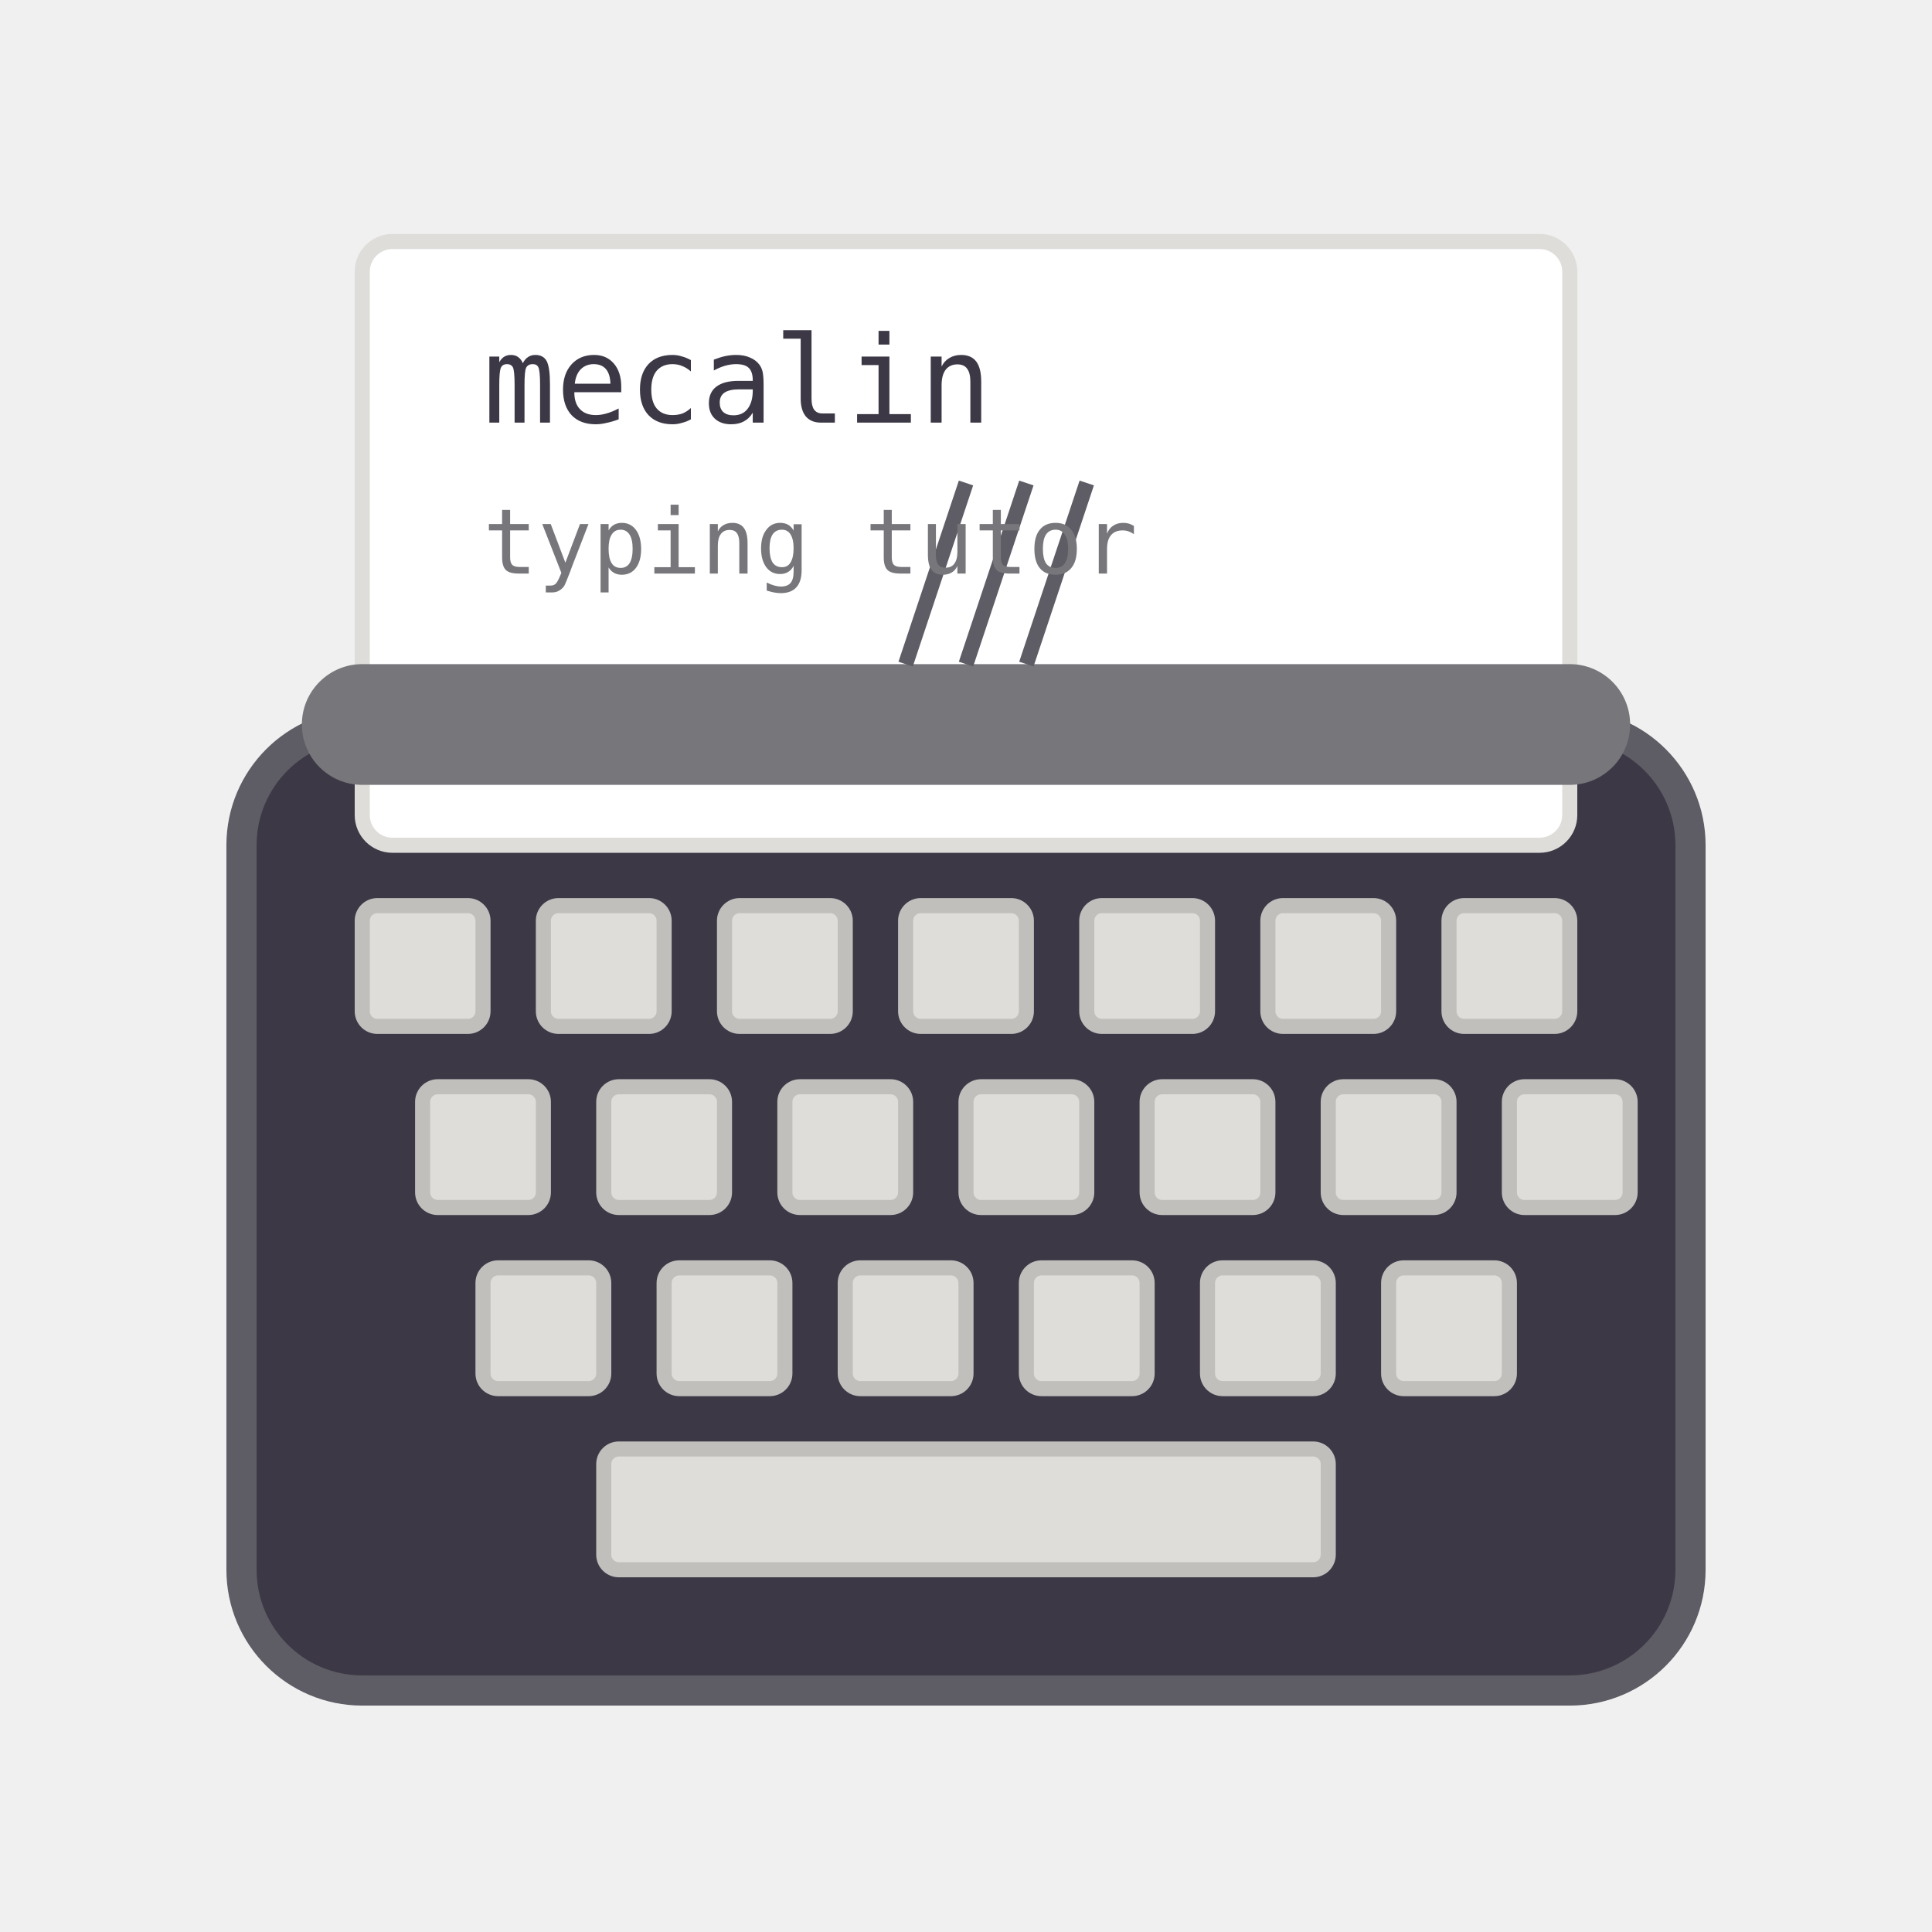
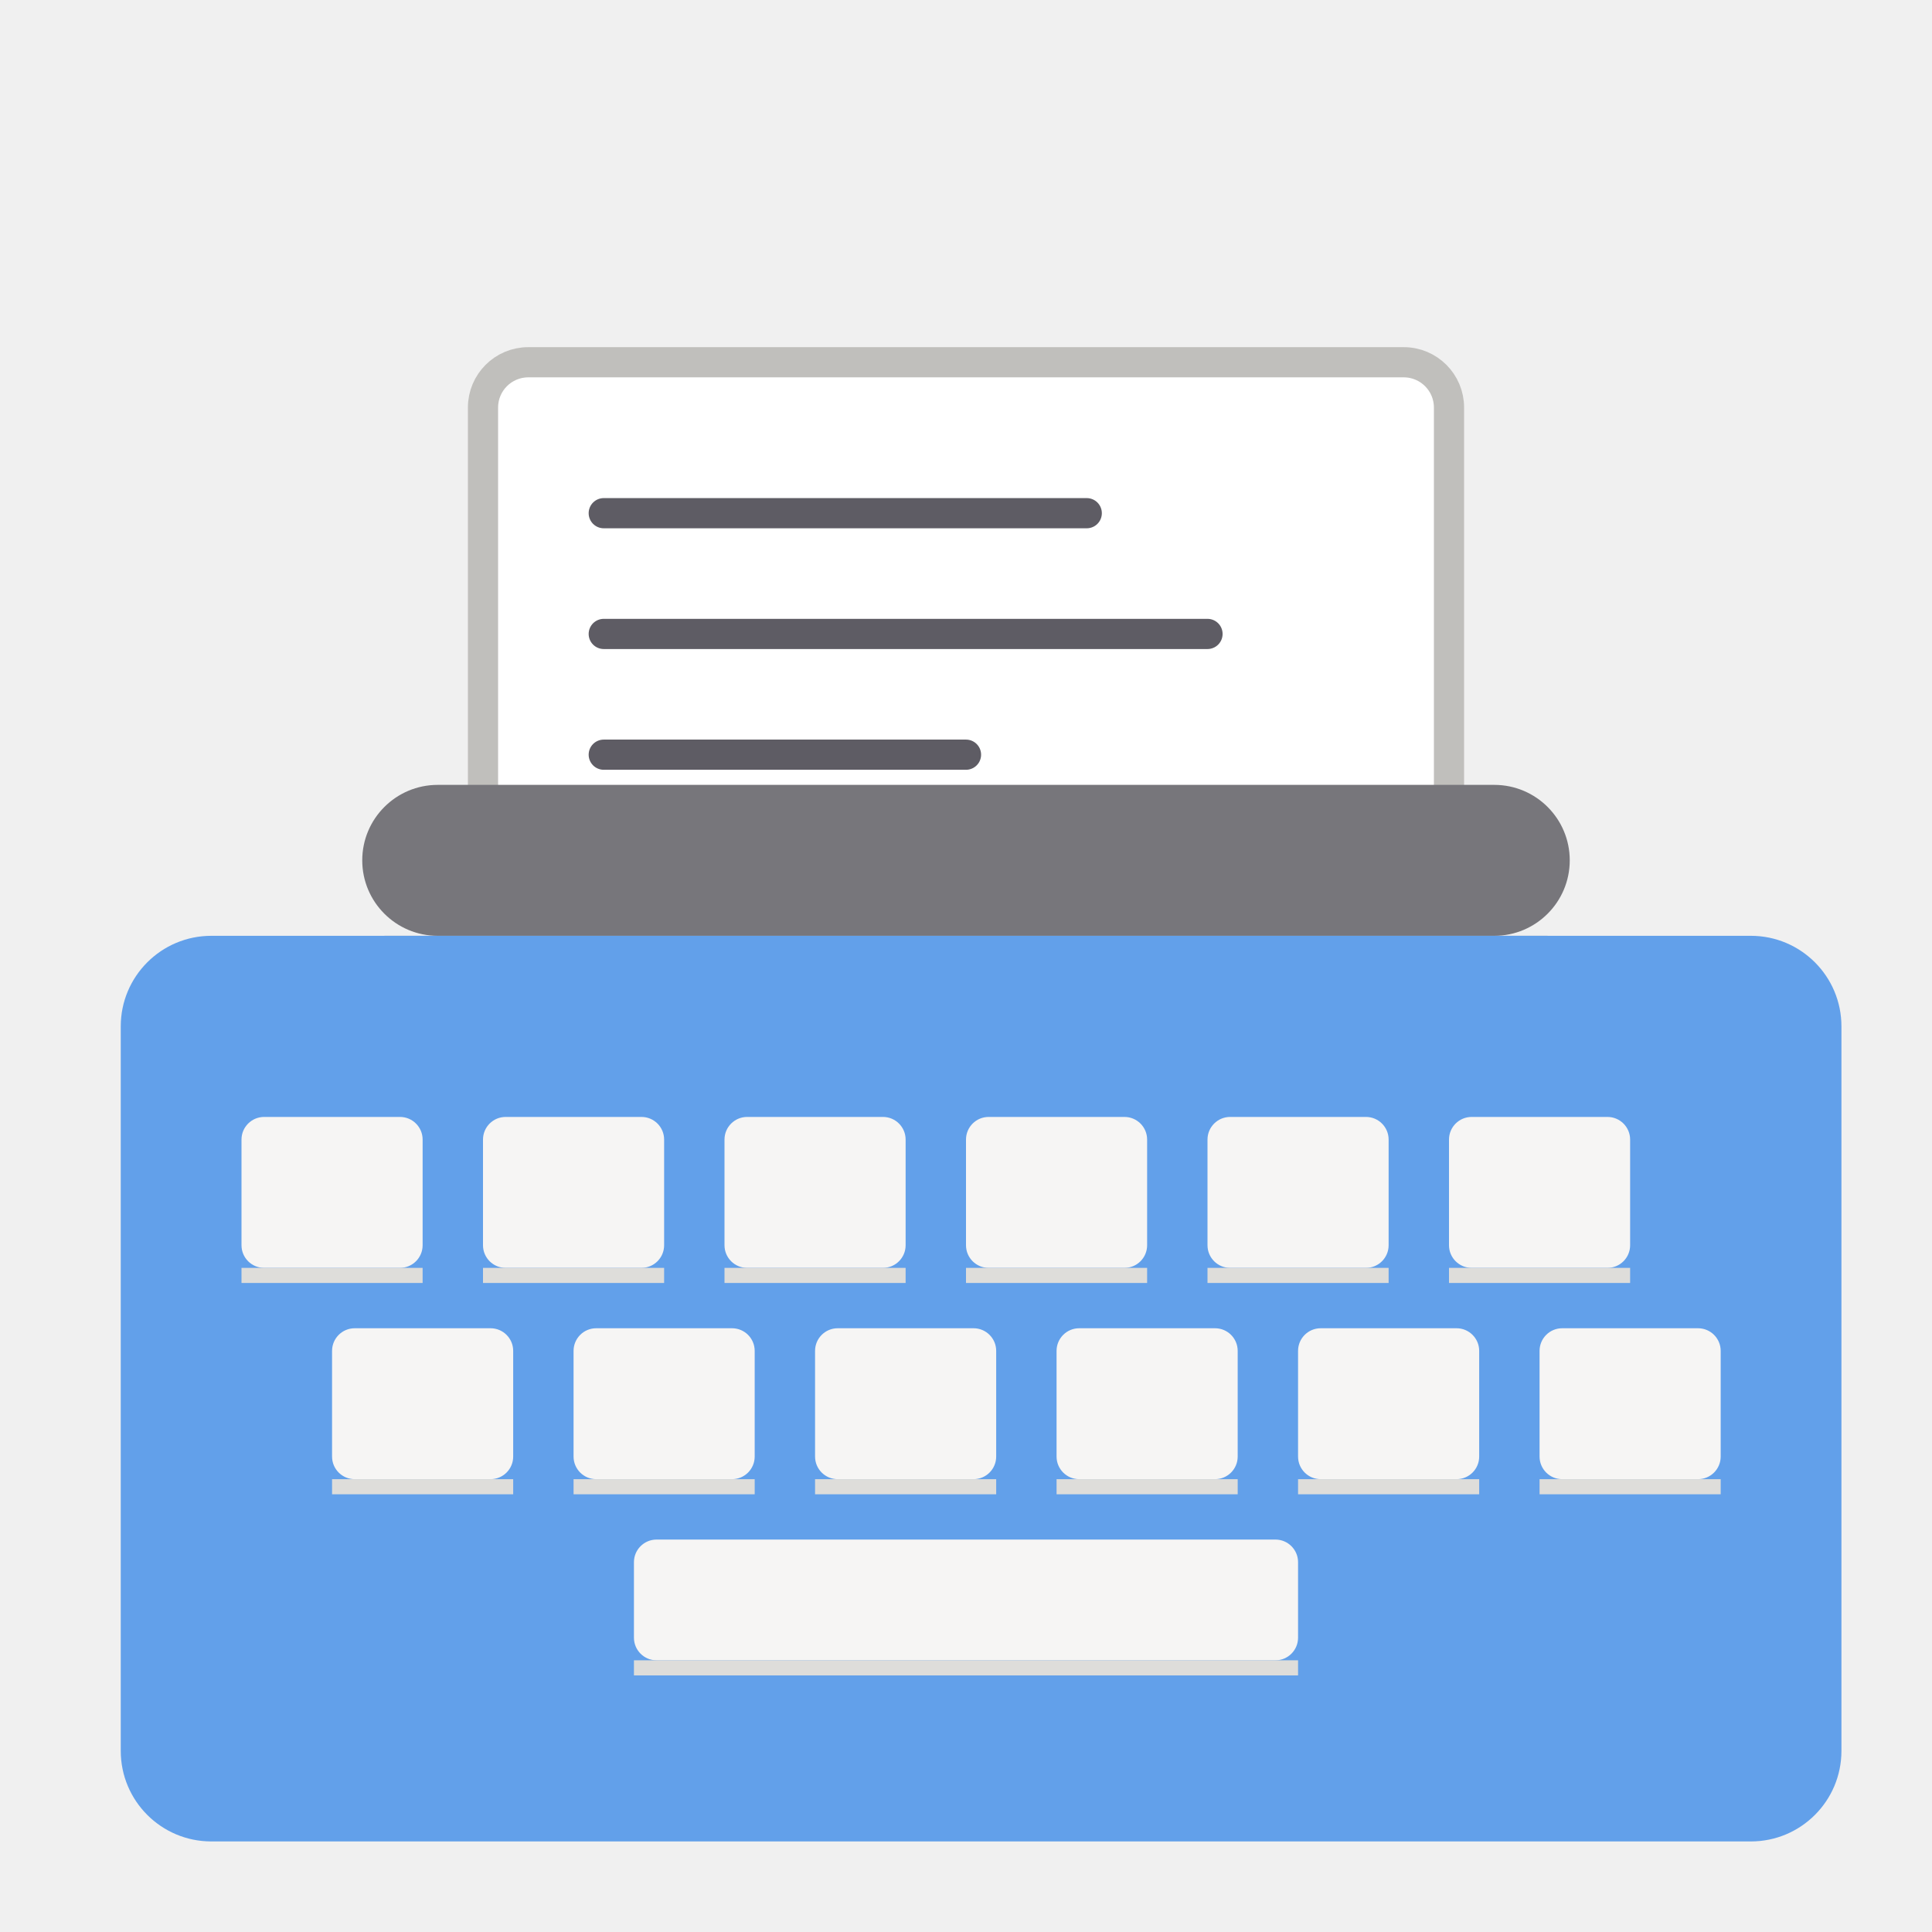
<svg xmlns="http://www.w3.org/2000/svg" width="128" height="128" viewBox="0 0 128 128">
-   <rect x="16" y="48" width="96" height="64" rx="8" fill="#3d3846" stroke="#5e5c64" stroke-width="2" />
-   <rect x="24" y="16" width="80" height="40" rx="2" fill="#ffffff" stroke="#deddda" stroke-width="1" />
-   <rect x="20" y="44" width="88" height="8" rx="4" fill="#77767b" />
-   <g fill="#deddda" stroke="#c0bfbc" stroke-width="1">
-     <rect x="24" y="60" width="8" height="8" rx="1" />
-     <rect x="36" y="60" width="8" height="8" rx="1" />
-     <rect x="48" y="60" width="8" height="8" rx="1" />
-     <rect x="60" y="60" width="8" height="8" rx="1" />
-     <rect x="72" y="60" width="8" height="8" rx="1" />
-     <rect x="84" y="60" width="8" height="8" rx="1" />
-     <rect x="96" y="60" width="8" height="8" rx="1" />
-     <rect x="28" y="72" width="8" height="8" rx="1" />
-     <rect x="40" y="72" width="8" height="8" rx="1" />
-     <rect x="52" y="72" width="8" height="8" rx="1" />
-     <rect x="64" y="72" width="8" height="8" rx="1" />
-     <rect x="76" y="72" width="8" height="8" rx="1" />
-     <rect x="88" y="72" width="8" height="8" rx="1" />
-     <rect x="100" y="72" width="8" height="8" rx="1" />
-     <rect x="32" y="84" width="8" height="8" rx="1" />
-     <rect x="44" y="84" width="8" height="8" rx="1" />
-     <rect x="56" y="84" width="8" height="8" rx="1" />
-     <rect x="68" y="84" width="8" height="8" rx="1" />
-     <rect x="80" y="84" width="8" height="8" rx="1" />
-     <rect x="92" y="84" width="8" height="8" rx="1" />
-     <rect x="40" y="96" width="48" height="8" rx="1" />
-   </g>
-   <g stroke="#5e5c64" stroke-width="1" fill="none">
-     <line x1="64" y1="32" x2="60" y2="44" />
-     <line x1="68" y1="32" x2="64" y2="44" />
-     <line x1="72" y1="32" x2="68" y2="44" />
-   </g>
-   <text x="32" y="28" font-family="monospace" font-size="8" fill="#3d3846">mecalin</text>
-   <text x="32" y="38" font-family="monospace" font-size="6" fill="#77767b">typing tutor</text>
+   <rect x="32" y="24" width="64" height="32" rx="3" fill="#ffffff" stroke="#c0bfbc" stroke-width="2" />
+   <line x1="40" y1="34" x2="72" y2="34" stroke="#5e5c64" stroke-width="2" stroke-linecap="round" />
+   <line x1="40" y1="42" x2="80" y2="42" stroke="#5e5c64" stroke-width="2" stroke-linecap="round" />
+   <line x1="40" y1="50" x2="64" y2="50" stroke="#5e5c64" stroke-width="2" stroke-linecap="round" />
+   <rect x="24" y="52" width="80" height="10" rx="5" fill="#77767b" />
+   <rect x="24" y="62" width="80" height="3" rx="1.5" fill="#5e5c64" />
+   <rect x="8" y="62" width="114" height="60" rx="6" fill="#62a0ea" />
+   <rect x="16" y="74" width="12" height="10" rx="1.5" fill="#f6f5f4" />
+   <rect x="16" y="84" width="12" height="1" fill="#deddda" />
+   <rect x="32" y="74" width="12" height="10" rx="1.5" fill="#f6f5f4" />
+   <rect x="32" y="84" width="12" height="1" fill="#deddda" />
+   <rect x="48" y="74" width="12" height="10" rx="1.5" fill="#f6f5f4" />
+   <rect x="48" y="84" width="12" height="1" fill="#deddda" />
+   <rect x="64" y="74" width="12" height="10" rx="1.5" fill="#f6f5f4" />
+   <rect x="64" y="84" width="12" height="1" fill="#deddda" />
+   <rect x="80" y="74" width="12" height="10" rx="1.5" fill="#f6f5f4" />
+   <rect x="80" y="84" width="12" height="1" fill="#deddda" />
+   <rect x="96" y="74" width="12" height="10" rx="1.5" fill="#f6f5f4" />
+   <rect x="96" y="84" width="12" height="1" fill="#deddda" />
+   <rect x="22" y="88" width="12" height="10" rx="1.5" fill="#f6f5f4" />
+   <rect x="22" y="98" width="12" height="1" fill="#deddda" />
+   <rect x="38" y="88" width="12" height="10" rx="1.5" fill="#f6f5f4" />
+   <rect x="38" y="98" width="12" height="1" fill="#deddda" />
+   <rect x="54" y="88" width="12" height="10" rx="1.5" fill="#f6f5f4" />
+   <rect x="54" y="98" width="12" height="1" fill="#deddda" />
+   <rect x="70" y="88" width="12" height="10" rx="1.5" fill="#f6f5f4" />
+   <rect x="70" y="98" width="12" height="1" fill="#deddda" />
+   <rect x="86" y="88" width="12" height="10" rx="1.5" fill="#f6f5f4" />
+   <rect x="86" y="98" width="12" height="1" fill="#deddda" />
+   <rect x="102" y="88" width="12" height="10" rx="1.5" fill="#f6f5f4" />
+   <rect x="102" y="98" width="12" height="1" fill="#deddda" />
+   <rect x="42" y="102" width="44" height="8" rx="1.5" fill="#f6f5f4" />
+   <rect x="42" y="110" width="44" height="1" fill="#deddda" />
</svg>
